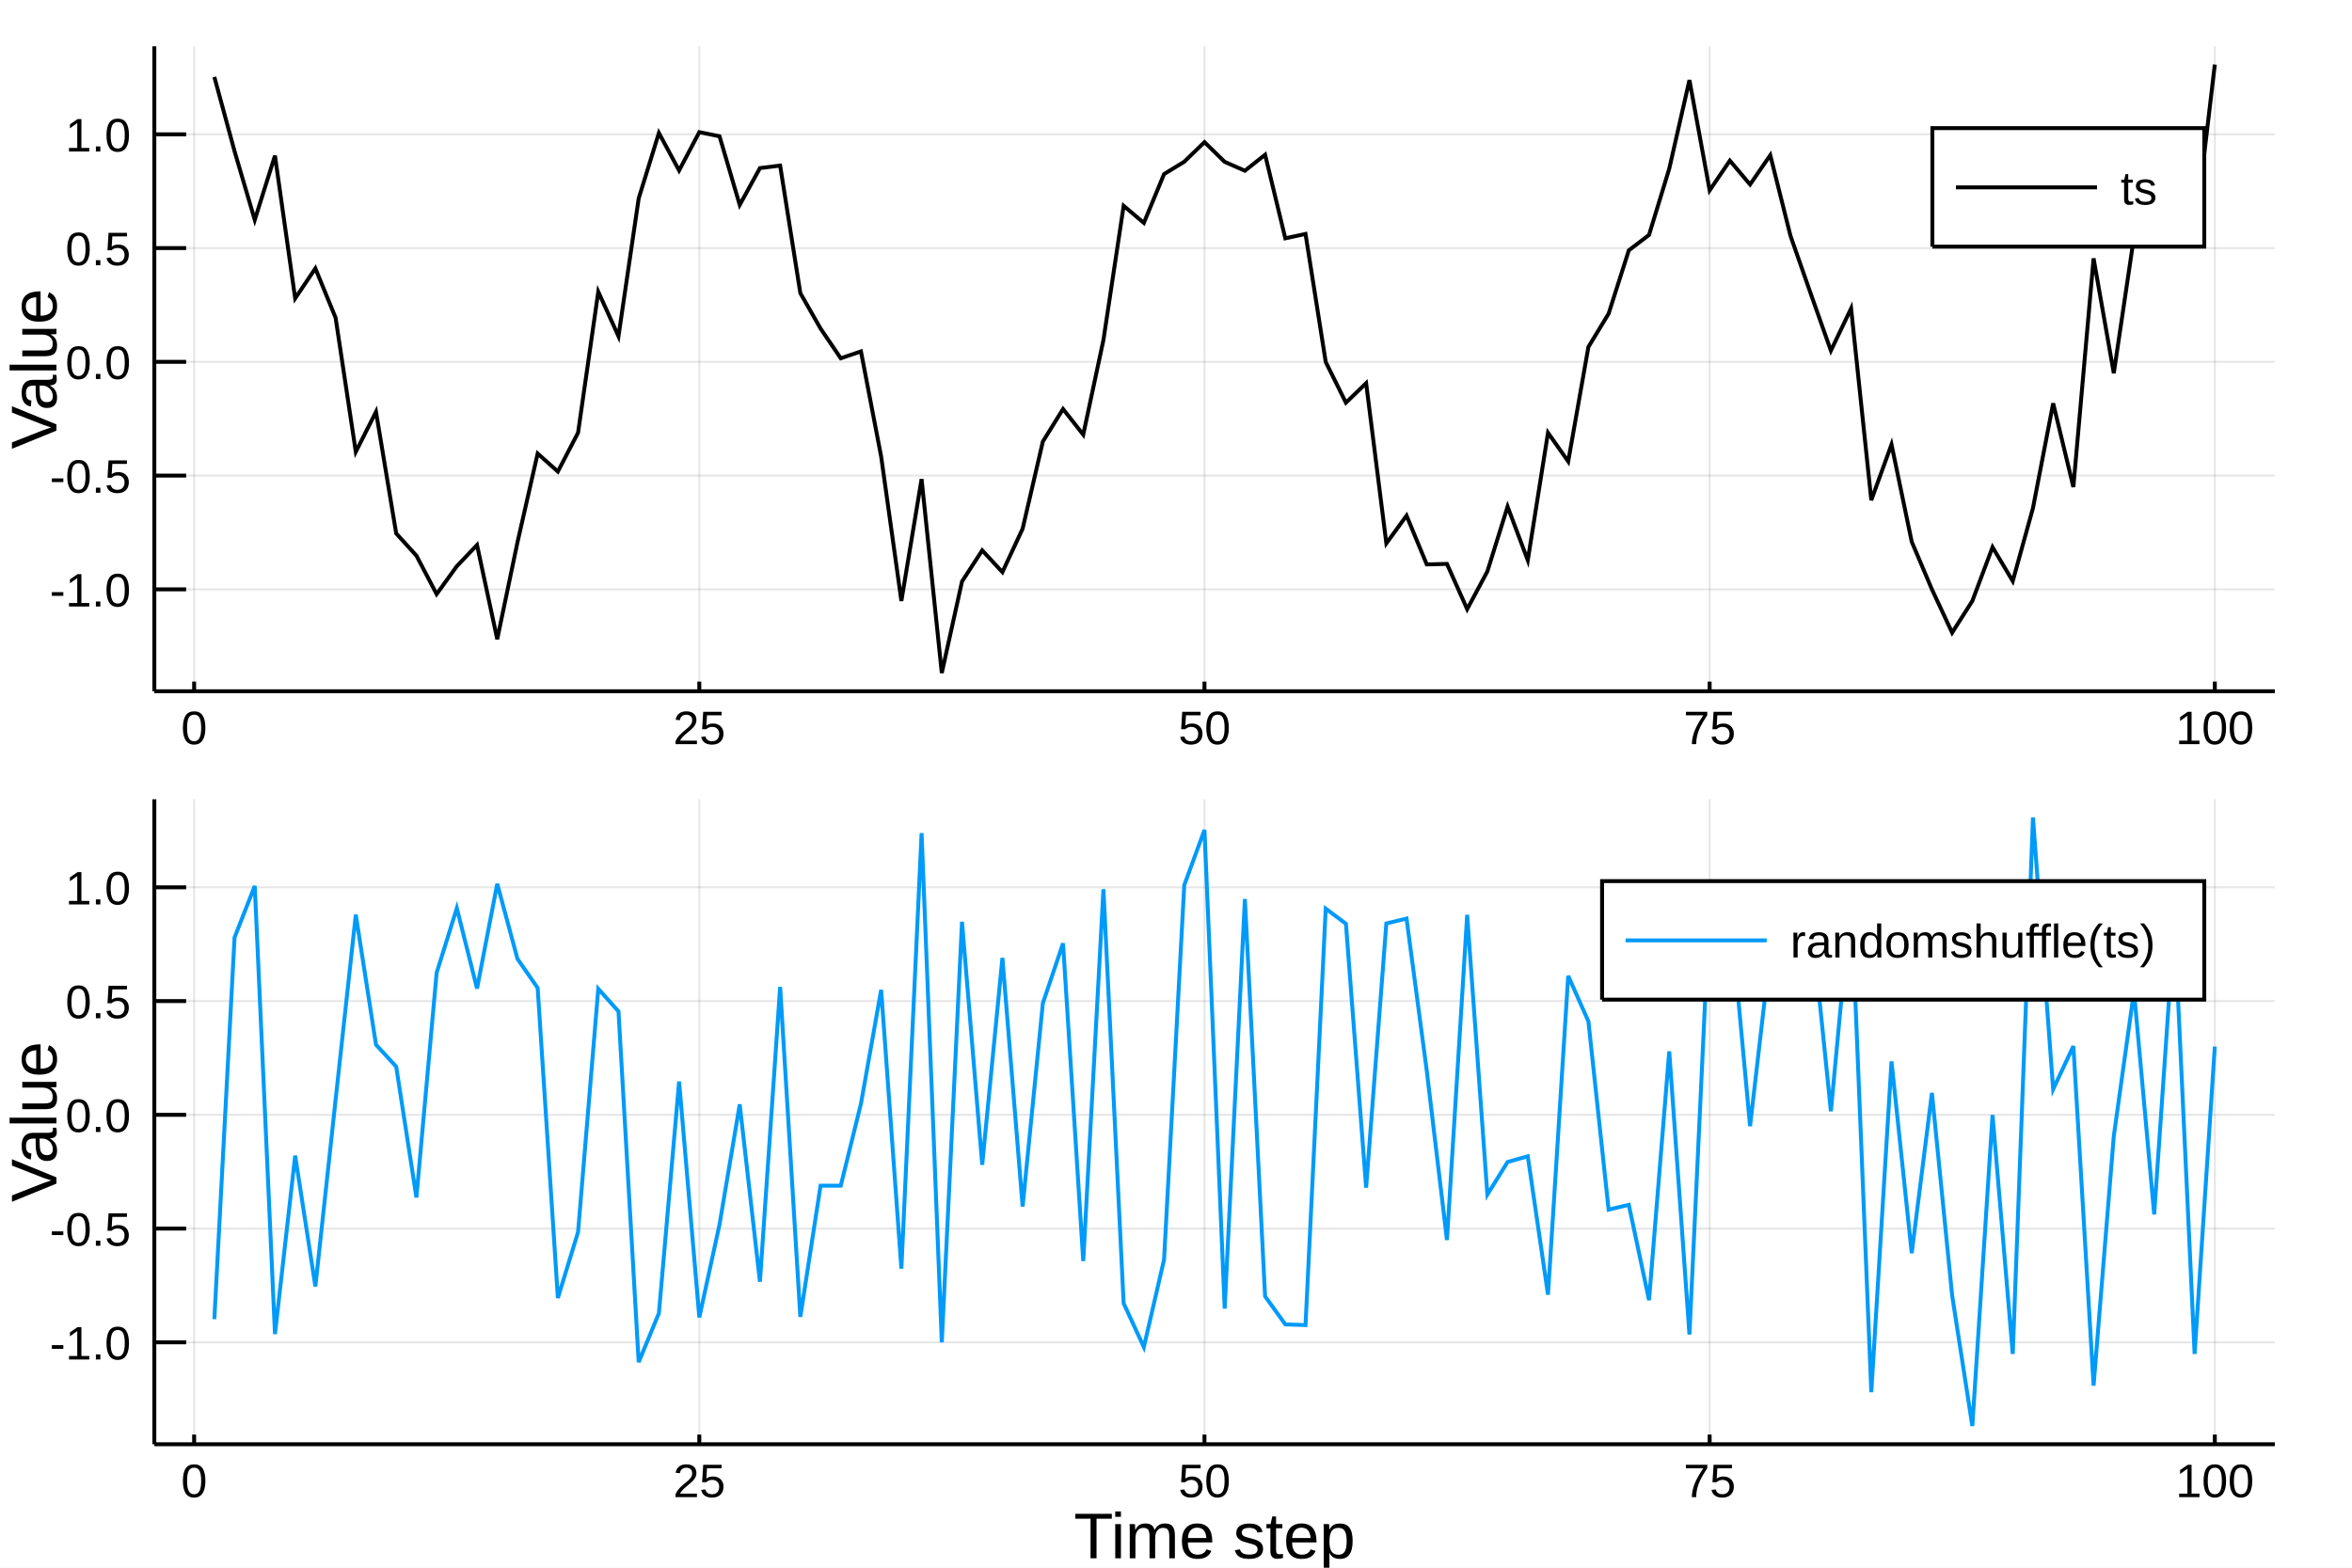
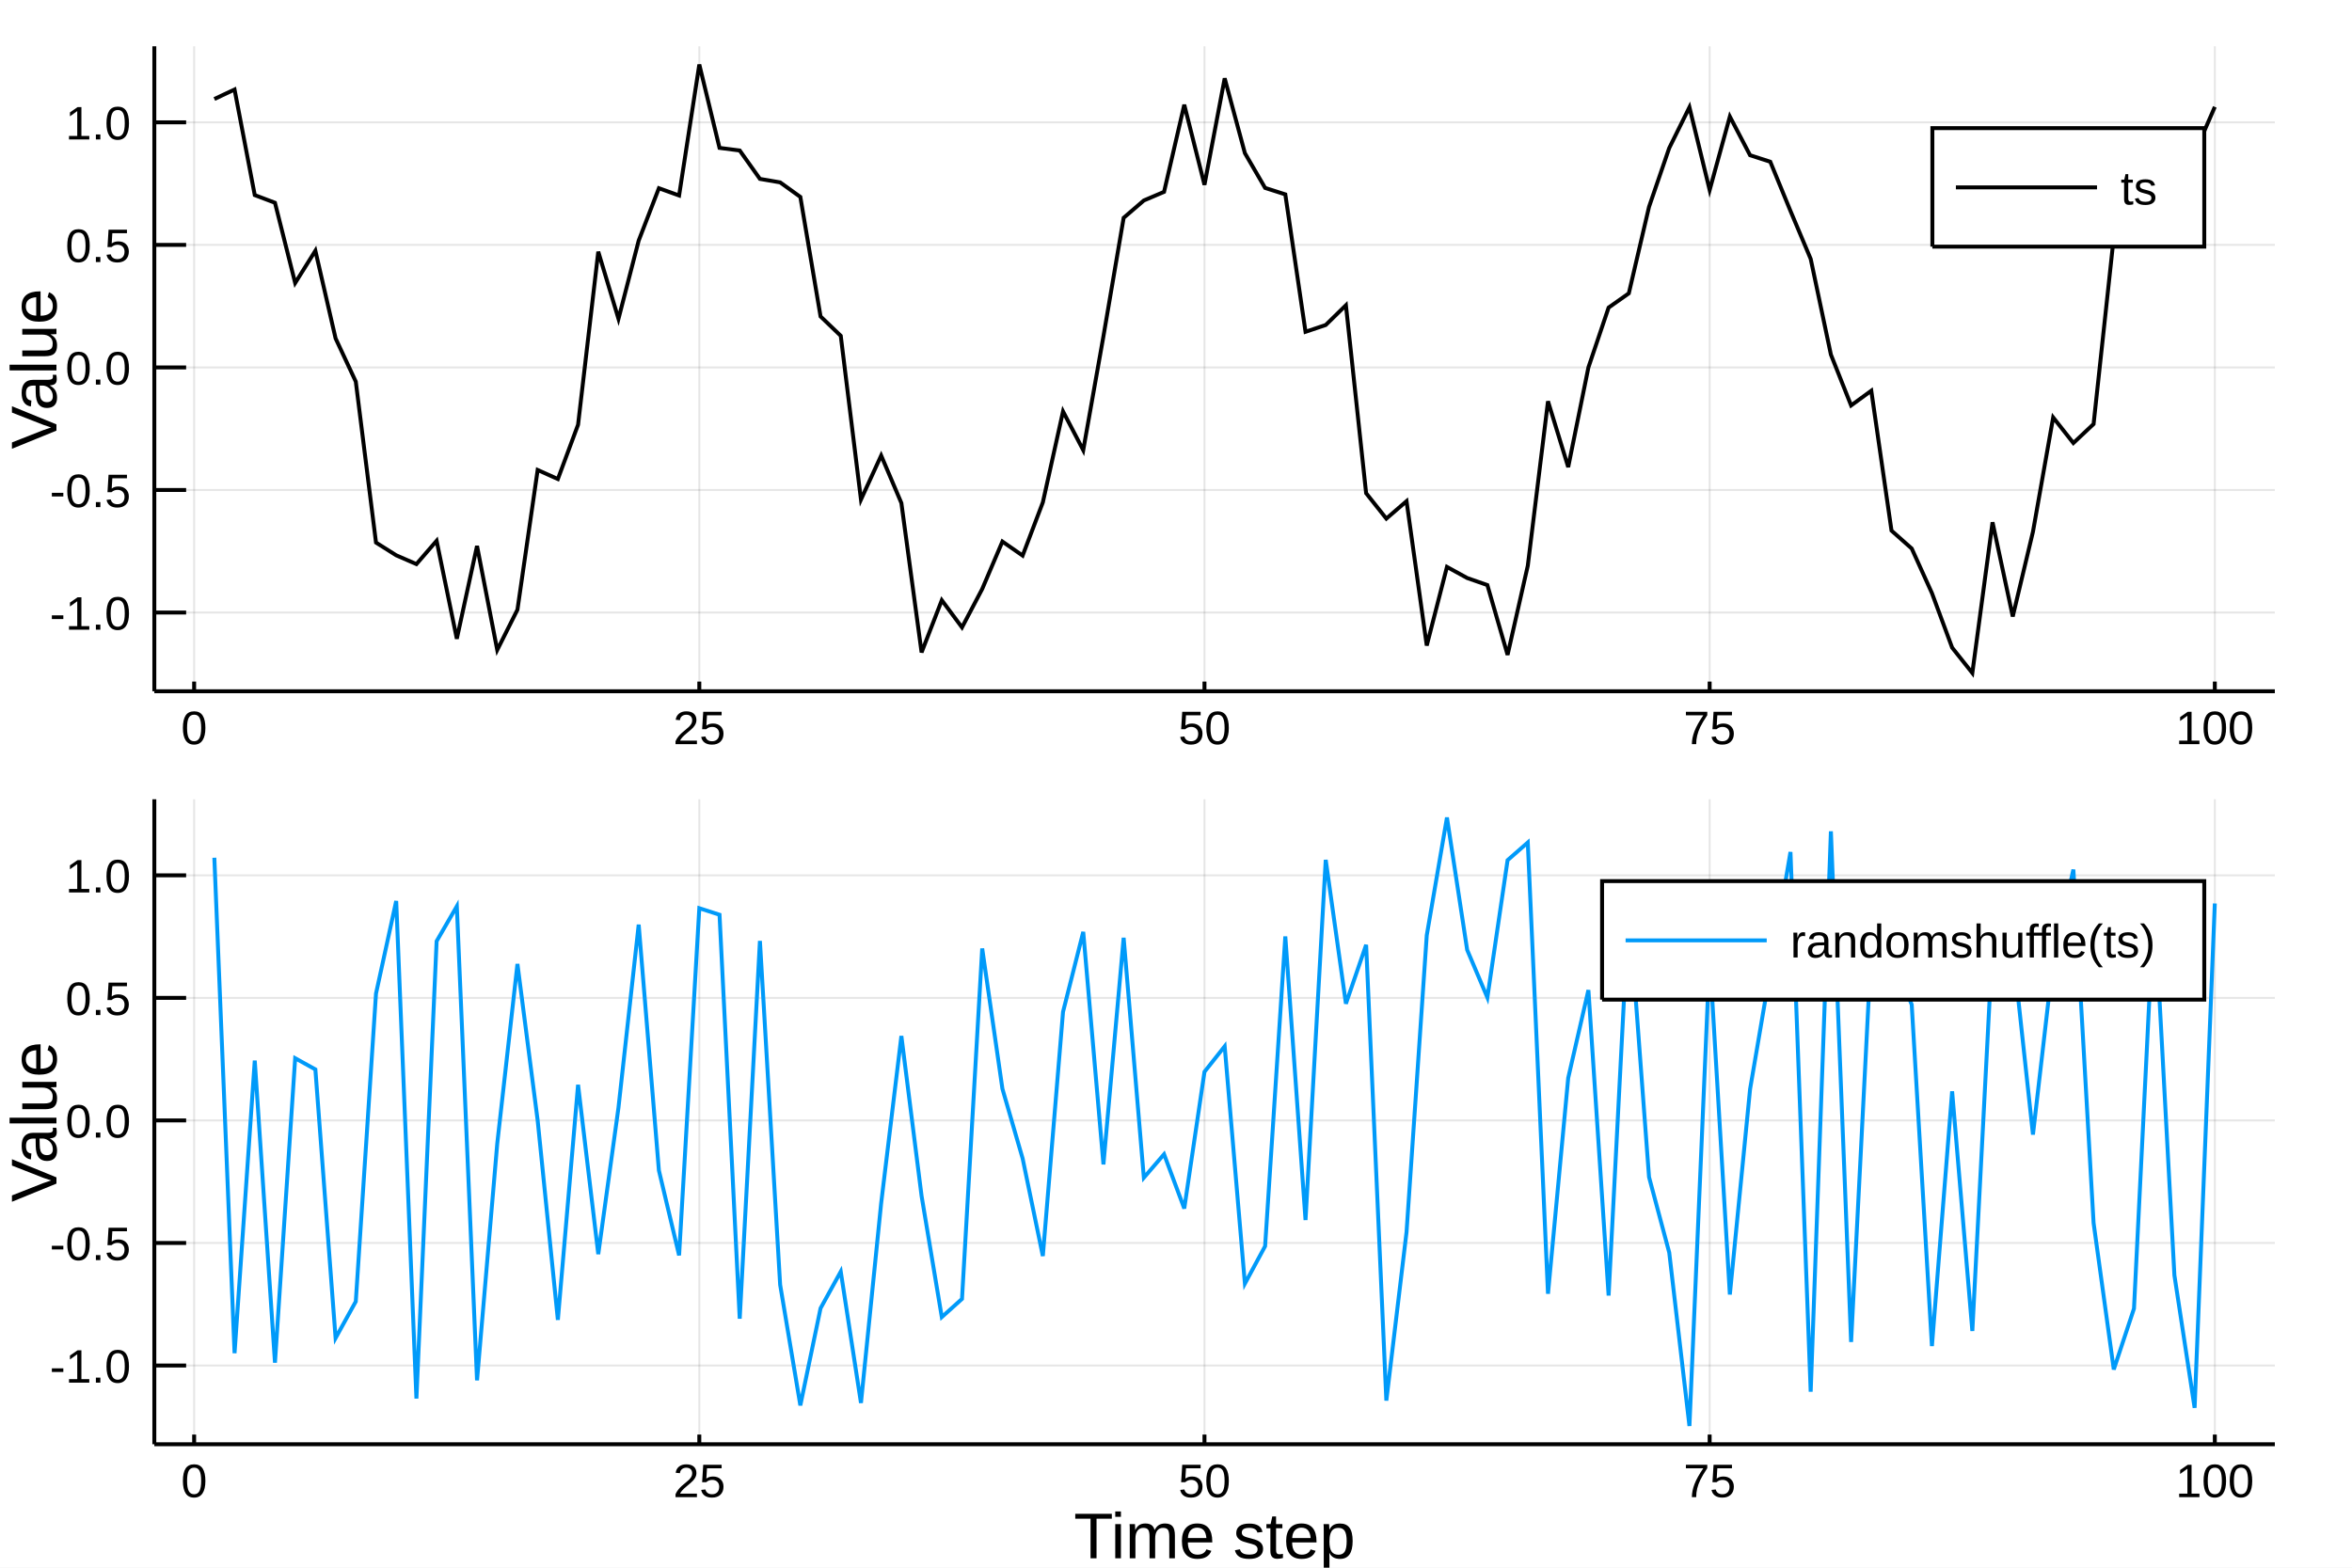
<svg xmlns="http://www.w3.org/2000/svg" width="600" height="400" viewBox="0 0 2400 1600">
  <defs>
-     <clipPath id="clip8900">
+     <clipPath id="clip8200">
      <rect x="0" y="0" width="2000" height="2000" />
    </clipPath>
  </defs>
  <defs>
-     <clipPath id="clip8901">
+     <clipPath id="clip8201">
      <rect x="0" y="0" width="2400" height="1600" />
    </clipPath>
  </defs>
-   <polygon clip-path="url(#clip8901)" points=" 0,1600 2400,1600 2400,0 0,0    " fill="#ffffff" fill-rule="evenodd" fill-opacity="1" />
+   <polygon clip-path="url(#clip8201)" points=" 0,1600 2400,1600 2400,0 0,0    " fill="#ffffff" fill-rule="evenodd" fill-opacity="1" />
  <defs>
-     <clipPath id="clip8902">
+     <clipPath id="clip8202">
      <rect x="480" y="0" width="1681" height="1600" />
    </clipPath>
  </defs>
-   <polygon clip-path="url(#clip8901)" points=" 157.48,705.512 2321.26,705.512 2321.26,47.244 157.48,47.244    " fill="#ffffff" fill-rule="evenodd" fill-opacity="1" />
+   <polygon clip-path="url(#clip8201)" points=" 157.48,705.512 2321.26,705.512 2321.26,47.244 157.48,47.244    " fill="#ffffff" fill-rule="evenodd" fill-opacity="1" />
  <defs>
-     <clipPath id="clip8903">
+     <clipPath id="clip8203">
      <rect x="157" y="47" width="2165" height="659" />
    </clipPath>
  </defs>
-   <polyline clip-path="url(#clip8903)" style="stroke:#000000; stroke-width:2; stroke-opacity:0.1; fill:none" points="   198.1,705.512 198.1,47.244    " />
-   <polyline clip-path="url(#clip8903)" style="stroke:#000000; stroke-width:2; stroke-opacity:0.1; fill:none" points="   713.58,705.512 713.58,47.244    " />
-   <polyline clip-path="url(#clip8903)" style="stroke:#000000; stroke-width:2; stroke-opacity:0.1; fill:none" points="   1229.06,705.512 1229.06,47.244    " />
-   <polyline clip-path="url(#clip8903)" style="stroke:#000000; stroke-width:2; stroke-opacity:0.1; fill:none" points="   1744.54,705.512 1744.54,47.244    " />
-   <polyline clip-path="url(#clip8903)" style="stroke:#000000; stroke-width:2; stroke-opacity:0.1; fill:none" points="   2260.02,705.512 2260.02,47.244    " />
-   <polyline clip-path="url(#clip8903)" style="stroke:#000000; stroke-width:2; stroke-opacity:0.1; fill:none" points="   157.48,601.498 2321.26,601.498    " />
-   <polyline clip-path="url(#clip8903)" style="stroke:#000000; stroke-width:2; stroke-opacity:0.1; fill:none" points="   157.48,485.398 2321.26,485.398    " />
-   <polyline clip-path="url(#clip8903)" style="stroke:#000000; stroke-width:2; stroke-opacity:0.1; fill:none" points="   157.48,369.297 2321.26,369.297    " />
-   <polyline clip-path="url(#clip8903)" style="stroke:#000000; stroke-width:2; stroke-opacity:0.1; fill:none" points="   157.48,253.197 2321.26,253.197    " />
-   <polyline clip-path="url(#clip8903)" style="stroke:#000000; stroke-width:2; stroke-opacity:0.1; fill:none" points="   157.48,137.096 2321.26,137.096    " />
-   <polyline clip-path="url(#clip8901)" style="stroke:#000000; stroke-width:4; stroke-opacity:1; fill:none" points="   157.48,705.512 2321.26,705.512    " />
-   <polyline clip-path="url(#clip8901)" style="stroke:#000000; stroke-width:4; stroke-opacity:1; fill:none" points="   157.48,705.512 157.48,47.244    " />
-   <polyline clip-path="url(#clip8901)" style="stroke:#000000; stroke-width:4; stroke-opacity:1; fill:none" points="   198.1,705.512 198.1,695.638    " />
-   <polyline clip-path="url(#clip8901)" style="stroke:#000000; stroke-width:4; stroke-opacity:1; fill:none" points="   713.58,705.512 713.58,695.638    " />
-   <polyline clip-path="url(#clip8901)" style="stroke:#000000; stroke-width:4; stroke-opacity:1; fill:none" points="   1229.06,705.512 1229.06,695.638    " />
-   <polyline clip-path="url(#clip8901)" style="stroke:#000000; stroke-width:4; stroke-opacity:1; fill:none" points="   1744.54,705.512 1744.54,695.638    " />
-   <polyline clip-path="url(#clip8901)" style="stroke:#000000; stroke-width:4; stroke-opacity:1; fill:none" points="   2260.02,705.512 2260.02,695.638    " />
-   <polyline clip-path="url(#clip8901)" style="stroke:#000000; stroke-width:4; stroke-opacity:1; fill:none" points="   157.48,601.498 189.937,601.498    " />
-   <polyline clip-path="url(#clip8901)" style="stroke:#000000; stroke-width:4; stroke-opacity:1; fill:none" points="   157.48,485.398 189.937,485.398    " />
-   <polyline clip-path="url(#clip8901)" style="stroke:#000000; stroke-width:4; stroke-opacity:1; fill:none" points="   157.48,369.297 189.937,369.297    " />
-   <polyline clip-path="url(#clip8901)" style="stroke:#000000; stroke-width:4; stroke-opacity:1; fill:none" points="   157.48,253.197 189.937,253.197    " />
-   <polyline clip-path="url(#clip8901)" style="stroke:#000000; stroke-width:4; stroke-opacity:1; fill:none" points="   157.48,137.096 189.937,137.096    " />
-   <g clip-path="url(#clip8901)">
+   <polyline clip-path="url(#clip8203)" style="stroke:#000000; stroke-width:2; stroke-opacity:0.1; fill:none" points="   198.1,705.512 198.1,47.244    " />
+   <polyline clip-path="url(#clip8203)" style="stroke:#000000; stroke-width:2; stroke-opacity:0.1; fill:none" points="   713.58,705.512 713.58,47.244    " />
+   <polyline clip-path="url(#clip8203)" style="stroke:#000000; stroke-width:2; stroke-opacity:0.1; fill:none" points="   1229.06,705.512 1229.06,47.244    " />
+   <polyline clip-path="url(#clip8203)" style="stroke:#000000; stroke-width:2; stroke-opacity:0.1; fill:none" points="   1744.54,705.512 1744.54,47.244    " />
+   <polyline clip-path="url(#clip8203)" style="stroke:#000000; stroke-width:2; stroke-opacity:0.1; fill:none" points="   2260.02,705.512 2260.02,47.244    " />
+   <polyline clip-path="url(#clip8203)" style="stroke:#000000; stroke-width:2; stroke-opacity:0.1; fill:none" points="   157.48,625.16 2321.26,625.16    " />
+   <polyline clip-path="url(#clip8203)" style="stroke:#000000; stroke-width:2; stroke-opacity:0.1; fill:none" points="   157.48,500.086 2321.26,500.086    " />
+   <polyline clip-path="url(#clip8203)" style="stroke:#000000; stroke-width:2; stroke-opacity:0.1; fill:none" points="   157.48,375.012 2321.26,375.012    " />
+   <polyline clip-path="url(#clip8203)" style="stroke:#000000; stroke-width:2; stroke-opacity:0.1; fill:none" points="   157.48,249.938 2321.26,249.938    " />
+   <polyline clip-path="url(#clip8203)" style="stroke:#000000; stroke-width:2; stroke-opacity:0.1; fill:none" points="   157.48,124.864 2321.26,124.864    " />
+   <polyline clip-path="url(#clip8201)" style="stroke:#000000; stroke-width:4; stroke-opacity:1; fill:none" points="   157.48,705.512 2321.26,705.512    " />
+   <polyline clip-path="url(#clip8201)" style="stroke:#000000; stroke-width:4; stroke-opacity:1; fill:none" points="   157.48,705.512 157.48,47.244    " />
+   <polyline clip-path="url(#clip8201)" style="stroke:#000000; stroke-width:4; stroke-opacity:1; fill:none" points="   198.1,705.512 198.1,695.638    " />
+   <polyline clip-path="url(#clip8201)" style="stroke:#000000; stroke-width:4; stroke-opacity:1; fill:none" points="   713.58,705.512 713.58,695.638    " />
+   <polyline clip-path="url(#clip8201)" style="stroke:#000000; stroke-width:4; stroke-opacity:1; fill:none" points="   1229.06,705.512 1229.06,695.638    " />
+   <polyline clip-path="url(#clip8201)" style="stroke:#000000; stroke-width:4; stroke-opacity:1; fill:none" points="   1744.54,705.512 1744.54,695.638    " />
+   <polyline clip-path="url(#clip8201)" style="stroke:#000000; stroke-width:4; stroke-opacity:1; fill:none" points="   2260.02,705.512 2260.02,695.638    " />
+   <polyline clip-path="url(#clip8201)" style="stroke:#000000; stroke-width:4; stroke-opacity:1; fill:none" points="   157.48,625.16 189.937,625.16    " />
+   <polyline clip-path="url(#clip8201)" style="stroke:#000000; stroke-width:4; stroke-opacity:1; fill:none" points="   157.48,500.086 189.937,500.086    " />
+   <polyline clip-path="url(#clip8201)" style="stroke:#000000; stroke-width:4; stroke-opacity:1; fill:none" points="   157.48,375.012 189.937,375.012    " />
+   <polyline clip-path="url(#clip8201)" style="stroke:#000000; stroke-width:4; stroke-opacity:1; fill:none" points="   157.48,249.938 189.937,249.938    " />
+   <polyline clip-path="url(#clip8201)" style="stroke:#000000; stroke-width:4; stroke-opacity:1; fill:none" points="   157.48,124.864 189.937,124.864    " />
+   <g clip-path="url(#clip8201)">
    <text style="fill:#000000; fill-opacity:1; font-family:Arial,Helvetica Neue,Helvetica,sans-serif; font-size:48px; text-anchor:middle;" transform="rotate(0, 198.1, 759.512)" x="198.1" y="759.512">0</text>
  </g>
-   <g clip-path="url(#clip8901)">
+   <g clip-path="url(#clip8201)">
    <text style="fill:#000000; fill-opacity:1; font-family:Arial,Helvetica Neue,Helvetica,sans-serif; font-size:48px; text-anchor:middle;" transform="rotate(0, 713.58, 759.512)" x="713.58" y="759.512">25</text>
  </g>
-   <g clip-path="url(#clip8901)">
+   <g clip-path="url(#clip8201)">
    <text style="fill:#000000; fill-opacity:1; font-family:Arial,Helvetica Neue,Helvetica,sans-serif; font-size:48px; text-anchor:middle;" transform="rotate(0, 1229.06, 759.512)" x="1229.06" y="759.512">50</text>
  </g>
-   <g clip-path="url(#clip8901)">
+   <g clip-path="url(#clip8201)">
    <text style="fill:#000000; fill-opacity:1; font-family:Arial,Helvetica Neue,Helvetica,sans-serif; font-size:48px; text-anchor:middle;" transform="rotate(0, 1744.54, 759.512)" x="1744.54" y="759.512">75</text>
  </g>
-   <g clip-path="url(#clip8901)">
+   <g clip-path="url(#clip8201)">
    <text style="fill:#000000; fill-opacity:1; font-family:Arial,Helvetica Neue,Helvetica,sans-serif; font-size:48px; text-anchor:middle;" transform="rotate(0, 2260.02, 759.512)" x="2260.02" y="759.512">100</text>
  </g>
-   <g clip-path="url(#clip8901)">
-     <text style="fill:#000000; fill-opacity:1; font-family:Arial,Helvetica Neue,Helvetica,sans-serif; font-size:48px; text-anchor:end;" transform="rotate(0, 133.48, 618.998)" x="133.48" y="618.998">-1.0</text>
+   <g clip-path="url(#clip8201)">
+     <text style="fill:#000000; fill-opacity:1; font-family:Arial,Helvetica Neue,Helvetica,sans-serif; font-size:48px; text-anchor:end;" transform="rotate(0, 133.48, 642.66)" x="133.48" y="642.66">-1.0</text>
  </g>
-   <g clip-path="url(#clip8901)">
-     <text style="fill:#000000; fill-opacity:1; font-family:Arial,Helvetica Neue,Helvetica,sans-serif; font-size:48px; text-anchor:end;" transform="rotate(0, 133.48, 502.898)" x="133.48" y="502.898">-0.5</text>
+   <g clip-path="url(#clip8201)">
+     <text style="fill:#000000; fill-opacity:1; font-family:Arial,Helvetica Neue,Helvetica,sans-serif; font-size:48px; text-anchor:end;" transform="rotate(0, 133.48, 517.586)" x="133.48" y="517.586">-0.5</text>
  </g>
-   <g clip-path="url(#clip8901)">
-     <text style="fill:#000000; fill-opacity:1; font-family:Arial,Helvetica Neue,Helvetica,sans-serif; font-size:48px; text-anchor:end;" transform="rotate(0, 133.48, 386.797)" x="133.48" y="386.797">0.0</text>
+   <g clip-path="url(#clip8201)">
+     <text style="fill:#000000; fill-opacity:1; font-family:Arial,Helvetica Neue,Helvetica,sans-serif; font-size:48px; text-anchor:end;" transform="rotate(0, 133.48, 392.512)" x="133.48" y="392.512">0.0</text>
  </g>
-   <g clip-path="url(#clip8901)">
-     <text style="fill:#000000; fill-opacity:1; font-family:Arial,Helvetica Neue,Helvetica,sans-serif; font-size:48px; text-anchor:end;" transform="rotate(0, 133.48, 270.697)" x="133.48" y="270.697">0.5</text>
+   <g clip-path="url(#clip8201)">
+     <text style="fill:#000000; fill-opacity:1; font-family:Arial,Helvetica Neue,Helvetica,sans-serif; font-size:48px; text-anchor:end;" transform="rotate(0, 133.48, 267.438)" x="133.48" y="267.438">0.5</text>
  </g>
-   <g clip-path="url(#clip8901)">
-     <text style="fill:#000000; fill-opacity:1; font-family:Arial,Helvetica Neue,Helvetica,sans-serif; font-size:48px; text-anchor:end;" transform="rotate(0, 133.48, 154.596)" x="133.48" y="154.596">1.0</text>
+   <g clip-path="url(#clip8201)">
+     <text style="fill:#000000; fill-opacity:1; font-family:Arial,Helvetica Neue,Helvetica,sans-serif; font-size:48px; text-anchor:end;" transform="rotate(0, 133.48, 142.364)" x="133.48" y="142.364">1.0</text>
  </g>
-   <g clip-path="url(#clip8901)">
+   <g clip-path="url(#clip8201)">
    <text style="fill:#000000; fill-opacity:1; font-family:Arial,Helvetica Neue,Helvetica,sans-serif; font-size:66px; text-anchor:middle;" transform="rotate(-90, 57.6, 376.378)" x="57.6" y="376.378">Value</text>
  </g>
-   <polyline clip-path="url(#clip8903)" style="stroke:#000000; stroke-width:4; stroke-opacity:1; fill:none" points="   218.719,78.536 239.339,154.375 259.958,224.45 280.577,158.858 301.196,304.527 321.815,273.936 342.435,324.286 363.054,461.149 383.673,420.312 404.292,544.42    424.911,567.104 445.531,606.359 466.15,577.861 486.769,556.265 507.388,652.378 528.007,553.602 548.627,462.911 569.246,481.269 589.865,441.628 610.484,297.758    631.103,343.161 651.723,202.56 672.342,135.71 692.961,173.979 713.58,134.886 734.2,139.071 754.819,209.146 775.438,171.563 796.057,168.995 816.676,299.18    837.296,335.314 857.915,365.671 878.534,358.653 899.153,466.064 919.772,613.328 940.392,488.951 961.011,686.882 981.63,593.517 1002.25,561.716 1022.87,583.914    1043.49,539.631 1064.11,450.722 1084.73,417.434 1105.35,443.621 1125.96,346.943 1146.58,210.062 1167.2,227.494 1187.82,177.662 1208.44,165.06 1229.06,145.066    1249.68,165.199 1270.3,174.263 1290.92,157.933 1311.54,243.239 1332.16,238.767 1352.78,369.442 1373.39,410.98 1394.01,391.064 1414.63,554.57 1435.25,526.268    1455.87,576.039 1476.49,575.527 1497.11,621.715 1517.73,583.163 1538.35,517.065 1558.97,571.829 1579.59,441.656 1600.21,470.963 1620.83,354.062 1641.44,320.132    1662.06,255.492 1682.68,239.79 1703.3,172.23 1723.92,81.745 1744.54,194.271 1765.16,163.942 1785.78,188.28 1806.4,158.386 1827.02,240.681 1847.64,299.574    1868.26,357.891 1888.88,314.767 1909.49,510.495 1930.11,453.644 1950.73,552.872 1971.35,601.515 1991.97,645.711 2012.59,613.347 2033.21,558.437 2053.83,593.08    2074.45,518.542 2095.07,411.637 2115.69,497.068 2136.31,263.691 2156.92,380.899 2177.54,241.744 2198.16,149.013 2218.78,133.566 2239.4,240.363 2260.02,65.874       " />
-   <polygon clip-path="url(#clip8901)" points=" 1971.81,251.724 2249.26,251.724 2249.26,130.764 1971.81,130.764    " fill="#ffffff" fill-rule="evenodd" fill-opacity="1" />
-   <polyline clip-path="url(#clip8901)" style="stroke:#000000; stroke-width:4; stroke-opacity:1; fill:none" points="   1971.81,251.724 2249.26,251.724 2249.26,130.764 1971.81,130.764 1971.81,251.724    " />
-   <polyline clip-path="url(#clip8901)" style="stroke:#000000; stroke-width:4; stroke-opacity:1; fill:none" points="   1995.81,191.244 2139.81,191.244    " />
-   <g clip-path="url(#clip8901)">
+   <polyline clip-path="url(#clip8203)" style="stroke:#000000; stroke-width:4; stroke-opacity:1; fill:none" points="   218.719,101.056 239.339,91.364 259.958,199.113 280.577,206.933 301.196,288.829 321.815,255.879 342.435,345.343 363.054,389.486 383.673,553.743 404.292,566.745    424.911,575.726 445.531,551.937 466.15,651.926 486.769,557.199 507.388,663.37 528.007,622.262 548.627,479.663 569.246,488.915 589.865,433.455 610.484,256.89    631.103,325.383 651.723,245.543 672.342,192.083 692.961,199.52 713.58,65.874 734.2,150.939 754.819,153.594 775.438,182.596 796.057,186.136 816.676,200.968    837.296,322.949 857.915,342.714 878.534,509.877 899.153,464.92 919.772,513.408 940.392,665.87 961.011,612.584 981.63,640.318 1002.25,601.112 1022.87,552.71    1043.49,567.044 1064.11,512.74 1084.73,419.9 1105.35,459.44 1125.96,343.179 1146.58,222.31 1167.2,204.602 1187.82,195.809 1208.44,106.902 1229.06,188.624    1249.68,79.925 1270.3,156.31 1290.92,191.786 1311.54,198.38 1332.16,338.634 1352.78,331.708 1373.39,311.538 1394.01,503.383 1414.63,529.293 1435.25,511.511    1455.87,658.861 1476.49,578.595 1497.11,589.924 1517.73,597.131 1538.35,668.367 1558.97,577.393 1579.59,409.525 1600.21,476.707 1620.83,374.993 1641.44,313.921    1662.06,299.388 1682.68,211.117 1703.3,151.057 1723.92,109.408 1744.54,193.965 1765.16,118.978 1785.78,158.424 1806.4,165.071 1827.02,215.324 1847.64,264.233    1868.26,361.923 1888.88,413.8 1909.49,398.778 1930.11,541.577 1950.73,559.817 1971.35,605.318 1991.97,660.982 2012.59,686.882 2033.21,533.05 2053.83,629.203    2074.45,542.702 2095.07,426.037 2115.69,452.167 2136.31,432.771 2156.92,241.972 2177.54,249.597 2198.16,187.229 2218.78,175.195 2239.4,156.462 2260.02,109.075       " />
+   <polygon clip-path="url(#clip8201)" points=" 1971.81,251.724 2249.26,251.724 2249.26,130.764 1971.81,130.764    " fill="#ffffff" fill-rule="evenodd" fill-opacity="1" />
+   <polyline clip-path="url(#clip8201)" style="stroke:#000000; stroke-width:4; stroke-opacity:1; fill:none" points="   1971.81,251.724 2249.26,251.724 2249.26,130.764 1971.81,130.764 1971.81,251.724    " />
+   <polyline clip-path="url(#clip8201)" style="stroke:#000000; stroke-width:4; stroke-opacity:1; fill:none" points="   1995.81,191.244 2139.81,191.244    " />
+   <g clip-path="url(#clip8201)">
    <text style="fill:#000000; fill-opacity:1; font-family:Arial,Helvetica Neue,Helvetica,sans-serif; font-size:48px; text-anchor:start;" transform="rotate(0, 2163.81, 208.744)" x="2163.81" y="208.744">ts</text>
  </g>
-   <polygon clip-path="url(#clip8901)" points=" 157.48,1474.02 2321.26,1474.02 2321.26,815.748 157.48,815.748    " fill="#ffffff" fill-rule="evenodd" fill-opacity="1" />
+   <polygon clip-path="url(#clip8201)" points=" 157.48,1474.02 2321.26,1474.02 2321.26,815.748 157.48,815.748    " fill="#ffffff" fill-rule="evenodd" fill-opacity="1" />
  <defs>
-     <clipPath id="clip8904">
+     <clipPath id="clip8204">
      <rect x="157" y="815" width="2165" height="659" />
    </clipPath>
  </defs>
-   <polyline clip-path="url(#clip8904)" style="stroke:#000000; stroke-width:2; stroke-opacity:0.1; fill:none" points="   198.1,1474.02 198.1,815.748    " />
-   <polyline clip-path="url(#clip8904)" style="stroke:#000000; stroke-width:2; stroke-opacity:0.1; fill:none" points="   713.58,1474.02 713.58,815.748    " />
-   <polyline clip-path="url(#clip8904)" style="stroke:#000000; stroke-width:2; stroke-opacity:0.1; fill:none" points="   1229.06,1474.02 1229.06,815.748    " />
-   <polyline clip-path="url(#clip8904)" style="stroke:#000000; stroke-width:2; stroke-opacity:0.1; fill:none" points="   1744.54,1474.02 1744.54,815.748    " />
-   <polyline clip-path="url(#clip8904)" style="stroke:#000000; stroke-width:2; stroke-opacity:0.1; fill:none" points="   2260.02,1474.02 2260.02,815.748    " />
-   <polyline clip-path="url(#clip8904)" style="stroke:#000000; stroke-width:2; stroke-opacity:0.1; fill:none" points="   157.48,1370 2321.26,1370    " />
-   <polyline clip-path="url(#clip8904)" style="stroke:#000000; stroke-width:2; stroke-opacity:0.1; fill:none" points="   157.48,1253.9 2321.26,1253.9    " />
-   <polyline clip-path="url(#clip8904)" style="stroke:#000000; stroke-width:2; stroke-opacity:0.1; fill:none" points="   157.48,1137.8 2321.26,1137.8    " />
-   <polyline clip-path="url(#clip8904)" style="stroke:#000000; stroke-width:2; stroke-opacity:0.1; fill:none" points="   157.48,1021.7 2321.26,1021.7    " />
-   <polyline clip-path="url(#clip8904)" style="stroke:#000000; stroke-width:2; stroke-opacity:0.1; fill:none" points="   157.48,905.6 2321.26,905.6    " />
-   <polyline clip-path="url(#clip8901)" style="stroke:#000000; stroke-width:4; stroke-opacity:1; fill:none" points="   157.48,1474.02 2321.26,1474.02    " />
-   <polyline clip-path="url(#clip8901)" style="stroke:#000000; stroke-width:4; stroke-opacity:1; fill:none" points="   157.48,1474.02 157.48,815.748    " />
-   <polyline clip-path="url(#clip8901)" style="stroke:#000000; stroke-width:4; stroke-opacity:1; fill:none" points="   198.1,1474.02 198.1,1464.14    " />
-   <polyline clip-path="url(#clip8901)" style="stroke:#000000; stroke-width:4; stroke-opacity:1; fill:none" points="   713.58,1474.02 713.58,1464.14    " />
-   <polyline clip-path="url(#clip8901)" style="stroke:#000000; stroke-width:4; stroke-opacity:1; fill:none" points="   1229.06,1474.02 1229.06,1464.14    " />
-   <polyline clip-path="url(#clip8901)" style="stroke:#000000; stroke-width:4; stroke-opacity:1; fill:none" points="   1744.54,1474.02 1744.54,1464.14    " />
-   <polyline clip-path="url(#clip8901)" style="stroke:#000000; stroke-width:4; stroke-opacity:1; fill:none" points="   2260.02,1474.02 2260.02,1464.14    " />
-   <polyline clip-path="url(#clip8901)" style="stroke:#000000; stroke-width:4; stroke-opacity:1; fill:none" points="   157.48,1370 189.937,1370    " />
-   <polyline clip-path="url(#clip8901)" style="stroke:#000000; stroke-width:4; stroke-opacity:1; fill:none" points="   157.48,1253.9 189.937,1253.9    " />
-   <polyline clip-path="url(#clip8901)" style="stroke:#000000; stroke-width:4; stroke-opacity:1; fill:none" points="   157.48,1137.8 189.937,1137.8    " />
-   <polyline clip-path="url(#clip8901)" style="stroke:#000000; stroke-width:4; stroke-opacity:1; fill:none" points="   157.48,1021.7 189.937,1021.7    " />
-   <polyline clip-path="url(#clip8901)" style="stroke:#000000; stroke-width:4; stroke-opacity:1; fill:none" points="   157.48,905.6 189.937,905.6    " />
-   <g clip-path="url(#clip8901)">
+   <polyline clip-path="url(#clip8204)" style="stroke:#000000; stroke-width:2; stroke-opacity:0.1; fill:none" points="   198.1,1474.02 198.1,815.748    " />
+   <polyline clip-path="url(#clip8204)" style="stroke:#000000; stroke-width:2; stroke-opacity:0.1; fill:none" points="   713.58,1474.02 713.58,815.748    " />
+   <polyline clip-path="url(#clip8204)" style="stroke:#000000; stroke-width:2; stroke-opacity:0.1; fill:none" points="   1229.06,1474.02 1229.06,815.748    " />
+   <polyline clip-path="url(#clip8204)" style="stroke:#000000; stroke-width:2; stroke-opacity:0.1; fill:none" points="   1744.54,1474.02 1744.54,815.748    " />
+   <polyline clip-path="url(#clip8204)" style="stroke:#000000; stroke-width:2; stroke-opacity:0.1; fill:none" points="   2260.02,1474.02 2260.02,815.748    " />
+   <polyline clip-path="url(#clip8204)" style="stroke:#000000; stroke-width:2; stroke-opacity:0.1; fill:none" points="   157.48,1393.66 2321.26,1393.66    " />
+   <polyline clip-path="url(#clip8204)" style="stroke:#000000; stroke-width:2; stroke-opacity:0.1; fill:none" points="   157.48,1268.59 2321.26,1268.59    " />
+   <polyline clip-path="url(#clip8204)" style="stroke:#000000; stroke-width:2; stroke-opacity:0.1; fill:none" points="   157.48,1143.52 2321.26,1143.52    " />
+   <polyline clip-path="url(#clip8204)" style="stroke:#000000; stroke-width:2; stroke-opacity:0.1; fill:none" points="   157.48,1018.44 2321.26,1018.44    " />
+   <polyline clip-path="url(#clip8204)" style="stroke:#000000; stroke-width:2; stroke-opacity:0.1; fill:none" points="   157.48,893.368 2321.26,893.368    " />
+   <polyline clip-path="url(#clip8201)" style="stroke:#000000; stroke-width:4; stroke-opacity:1; fill:none" points="   157.48,1474.02 2321.26,1474.02    " />
+   <polyline clip-path="url(#clip8201)" style="stroke:#000000; stroke-width:4; stroke-opacity:1; fill:none" points="   157.48,1474.02 157.48,815.748    " />
+   <polyline clip-path="url(#clip8201)" style="stroke:#000000; stroke-width:4; stroke-opacity:1; fill:none" points="   198.1,1474.02 198.1,1464.14    " />
+   <polyline clip-path="url(#clip8201)" style="stroke:#000000; stroke-width:4; stroke-opacity:1; fill:none" points="   713.58,1474.02 713.58,1464.14    " />
+   <polyline clip-path="url(#clip8201)" style="stroke:#000000; stroke-width:4; stroke-opacity:1; fill:none" points="   1229.06,1474.02 1229.06,1464.14    " />
+   <polyline clip-path="url(#clip8201)" style="stroke:#000000; stroke-width:4; stroke-opacity:1; fill:none" points="   1744.54,1474.02 1744.54,1464.14    " />
+   <polyline clip-path="url(#clip8201)" style="stroke:#000000; stroke-width:4; stroke-opacity:1; fill:none" points="   2260.02,1474.02 2260.02,1464.14    " />
+   <polyline clip-path="url(#clip8201)" style="stroke:#000000; stroke-width:4; stroke-opacity:1; fill:none" points="   157.48,1393.66 189.937,1393.66    " />
+   <polyline clip-path="url(#clip8201)" style="stroke:#000000; stroke-width:4; stroke-opacity:1; fill:none" points="   157.48,1268.59 189.937,1268.59    " />
+   <polyline clip-path="url(#clip8201)" style="stroke:#000000; stroke-width:4; stroke-opacity:1; fill:none" points="   157.48,1143.52 189.937,1143.52    " />
+   <polyline clip-path="url(#clip8201)" style="stroke:#000000; stroke-width:4; stroke-opacity:1; fill:none" points="   157.48,1018.44 189.937,1018.44    " />
+   <polyline clip-path="url(#clip8201)" style="stroke:#000000; stroke-width:4; stroke-opacity:1; fill:none" points="   157.48,893.368 189.937,893.368    " />
+   <g clip-path="url(#clip8201)">
    <text style="fill:#000000; fill-opacity:1; font-family:Arial,Helvetica Neue,Helvetica,sans-serif; font-size:48px; text-anchor:middle;" transform="rotate(0, 198.1, 1528.02)" x="198.1" y="1528.02">0</text>
  </g>
-   <g clip-path="url(#clip8901)">
+   <g clip-path="url(#clip8201)">
    <text style="fill:#000000; fill-opacity:1; font-family:Arial,Helvetica Neue,Helvetica,sans-serif; font-size:48px; text-anchor:middle;" transform="rotate(0, 713.58, 1528.02)" x="713.58" y="1528.02">25</text>
  </g>
-   <g clip-path="url(#clip8901)">
+   <g clip-path="url(#clip8201)">
    <text style="fill:#000000; fill-opacity:1; font-family:Arial,Helvetica Neue,Helvetica,sans-serif; font-size:48px; text-anchor:middle;" transform="rotate(0, 1229.06, 1528.02)" x="1229.06" y="1528.02">50</text>
  </g>
-   <g clip-path="url(#clip8901)">
+   <g clip-path="url(#clip8201)">
    <text style="fill:#000000; fill-opacity:1; font-family:Arial,Helvetica Neue,Helvetica,sans-serif; font-size:48px; text-anchor:middle;" transform="rotate(0, 1744.54, 1528.02)" x="1744.54" y="1528.02">75</text>
  </g>
-   <g clip-path="url(#clip8901)">
+   <g clip-path="url(#clip8201)">
    <text style="fill:#000000; fill-opacity:1; font-family:Arial,Helvetica Neue,Helvetica,sans-serif; font-size:48px; text-anchor:middle;" transform="rotate(0, 2260.02, 1528.02)" x="2260.02" y="1528.02">100</text>
  </g>
-   <g clip-path="url(#clip8901)">
-     <text style="fill:#000000; fill-opacity:1; font-family:Arial,Helvetica Neue,Helvetica,sans-serif; font-size:48px; text-anchor:end;" transform="rotate(0, 133.48, 1387.5)" x="133.48" y="1387.5">-1.0</text>
+   <g clip-path="url(#clip8201)">
+     <text style="fill:#000000; fill-opacity:1; font-family:Arial,Helvetica Neue,Helvetica,sans-serif; font-size:48px; text-anchor:end;" transform="rotate(0, 133.48, 1411.16)" x="133.48" y="1411.16">-1.0</text>
  </g>
-   <g clip-path="url(#clip8901)">
-     <text style="fill:#000000; fill-opacity:1; font-family:Arial,Helvetica Neue,Helvetica,sans-serif; font-size:48px; text-anchor:end;" transform="rotate(0, 133.48, 1271.4)" x="133.48" y="1271.4">-0.5</text>
+   <g clip-path="url(#clip8201)">
+     <text style="fill:#000000; fill-opacity:1; font-family:Arial,Helvetica Neue,Helvetica,sans-serif; font-size:48px; text-anchor:end;" transform="rotate(0, 133.48, 1286.09)" x="133.48" y="1286.09">-0.5</text>
  </g>
-   <g clip-path="url(#clip8901)">
-     <text style="fill:#000000; fill-opacity:1; font-family:Arial,Helvetica Neue,Helvetica,sans-serif; font-size:48px; text-anchor:end;" transform="rotate(0, 133.48, 1155.3)" x="133.48" y="1155.3">0.0</text>
+   <g clip-path="url(#clip8201)">
+     <text style="fill:#000000; fill-opacity:1; font-family:Arial,Helvetica Neue,Helvetica,sans-serif; font-size:48px; text-anchor:end;" transform="rotate(0, 133.48, 1161.02)" x="133.48" y="1161.02">0.0</text>
  </g>
-   <g clip-path="url(#clip8901)">
-     <text style="fill:#000000; fill-opacity:1; font-family:Arial,Helvetica Neue,Helvetica,sans-serif; font-size:48px; text-anchor:end;" transform="rotate(0, 133.48, 1039.2)" x="133.48" y="1039.2">0.5</text>
+   <g clip-path="url(#clip8201)">
+     <text style="fill:#000000; fill-opacity:1; font-family:Arial,Helvetica Neue,Helvetica,sans-serif; font-size:48px; text-anchor:end;" transform="rotate(0, 133.48, 1035.94)" x="133.48" y="1035.94">0.5</text>
  </g>
-   <g clip-path="url(#clip8901)">
-     <text style="fill:#000000; fill-opacity:1; font-family:Arial,Helvetica Neue,Helvetica,sans-serif; font-size:48px; text-anchor:end;" transform="rotate(0, 133.48, 923.1)" x="133.48" y="923.1">1.0</text>
+   <g clip-path="url(#clip8201)">
+     <text style="fill:#000000; fill-opacity:1; font-family:Arial,Helvetica Neue,Helvetica,sans-serif; font-size:48px; text-anchor:end;" transform="rotate(0, 133.48, 910.868)" x="133.48" y="910.868">1.0</text>
  </g>
-   <g clip-path="url(#clip8901)">
+   <g clip-path="url(#clip8201)">
    <text style="fill:#000000; fill-opacity:1; font-family:Arial,Helvetica Neue,Helvetica,sans-serif; font-size:66px; text-anchor:middle;" transform="rotate(0, 1239.37, 1590.4)" x="1239.37" y="1590.4">Time step</text>
  </g>
-   <g clip-path="url(#clip8901)">
+   <g clip-path="url(#clip8201)">
    <text style="fill:#000000; fill-opacity:1; font-family:Arial,Helvetica Neue,Helvetica,sans-serif; font-size:66px; text-anchor:middle;" transform="rotate(-90, 57.6, 1144.88)" x="57.6" y="1144.88">Value</text>
  </g>
-   <polyline clip-path="url(#clip8904)" style="stroke:#009af9; stroke-width:4; stroke-opacity:1; fill:none" points="   218.719,1346.36 239.339,956.784 259.958,904.214 280.577,1361.58 301.196,1179.48 321.815,1312.92 342.435,1122.57 363.054,933.564 383.673,1066.26 404.292,1088.64    424.911,1222.15 445.531,992.954 466.15,926.89 486.769,1008.87 507.388,902.07 528.007,978.566 548.627,1008.29 569.246,1324.77 589.865,1257.45 610.484,1009.18    631.103,1032.2 651.723,1390.22 672.342,1340.33 692.961,1103.82 713.58,1344.54 734.2,1249.77 754.819,1127.16 775.438,1308.13 796.057,1007.27 816.676,1344.03    837.296,1210.16 857.915,1210.13 878.534,1126.39 899.153,1010.25 919.772,1294.77 940.392,850.249 961.011,1370.02 981.63,940.734 1002.25,1188.82 1022.87,977.65    1043.49,1231.41 1064.11,1024 1084.73,962.775 1105.35,1287.05 1125.96,907.574 1146.58,1330.22 1167.2,1374.86 1187.82,1285.57 1208.44,903.39 1229.06,847.04    1249.68,1335.61 1270.3,917.517 1290.92,1323.07 1311.54,1351.67 1332.16,1352.42 1352.78,927.362 1373.39,942.767 1394.01,1212.12 1414.63,942.483 1435.25,937.499    1455.87,1092.79 1476.49,1265.57 1497.11,933.703 1517.73,1219.23 1538.35,1185.94 1558.97,1180.14 1579.59,1321.38 1600.21,995.998 1620.83,1042.44 1641.44,1234.57    1662.06,1229.65 1682.68,1326.94 1703.3,1073.03 1723.92,1362.02 1744.54,922.879 1765.16,926.437 1785.78,1149.4 1806.4,971.064 1827.02,946.166 1847.64,932.446    1868.26,1134.17 1888.88,913.57 1909.49,1420.88 1930.11,1083.27 1950.73,1279 1971.35,1115.45 1991.97,1322.11 2012.59,1455.39 2033.21,1137.95 2053.83,1381.83    2074.45,834.378 2095.07,1111.67 2115.69,1067.68 2136.31,1414.22 2156.92,1159.57 2177.54,1011.74 2198.16,1239.47 2218.78,940.067 2239.4,1381.85 2260.02,1068.08       " />
-   <polygon clip-path="url(#clip8901)" points=" 1634.78,1020.23 2249.26,1020.23 2249.26,899.268 1634.78,899.268    " fill="#ffffff" fill-rule="evenodd" fill-opacity="1" />
-   <polyline clip-path="url(#clip8901)" style="stroke:#000000; stroke-width:4; stroke-opacity:1; fill:none" points="   1634.78,1020.23 2249.26,1020.23 2249.26,899.268 1634.78,899.268 1634.78,1020.23    " />
-   <polyline clip-path="url(#clip8901)" style="stroke:#009af9; stroke-width:4; stroke-opacity:1; fill:none" points="   1658.78,959.748 1802.78,959.748    " />
-   <g clip-path="url(#clip8901)">
+   <polyline clip-path="url(#clip8204)" style="stroke:#009af9; stroke-width:4; stroke-opacity:1; fill:none" points="   218.719,875.406 239.339,1381.09 259.958,1082.43 280.577,1390.77 301.196,1080.04 321.815,1091.45 342.435,1365.64 363.054,1328.32 383.673,1014.05 404.292,919.56    424.911,1427.36 445.531,960.587 466.15,924.966 486.769,1408.82 507.388,1167.28 528.007,983.828 548.627,1143.5 569.246,1347.1 589.865,1107.14 610.484,1280.02    631.103,1130.43 651.723,943.699 672.342,1194.54 692.961,1281.24 713.58,926.928 734.2,933.575 754.819,1345.9 775.438,960.29 796.057,1311.21 816.676,1434.37    837.296,1335.25 857.915,1297.8 878.534,1431.87 899.153,1227.94 919.772,1057.33 940.392,1220.67 961.011,1344.23 981.63,1325.7 1002.25,968.024 1022.87,1111.22    1043.49,1182.3 1064.11,1281.91 1084.73,1032.74 1105.35,951.1 1125.96,1188.4 1146.58,957.128 1167.2,1201.96 1187.82,1178.03 1208.44,1233.42 1229.06,1093.89    1249.68,1067.89 1270.3,1310.08 1290.92,1271.89 1311.54,955.733 1332.16,1245.21 1352.78,877.579 1373.39,1024.38 1394.01,964.313 1414.63,1429.49 1435.25,1257.42    1455.87,954.64 1476.49,834.378 1497.11,969.472 1517.73,1018.1 1538.35,877.911 1558.97,859.868 1579.59,1320.44 1600.21,1100.21 1620.83,1010.48 1641.44,1322.25    1662.06,924.814 1682.68,1201.28 1703.3,1278.38 1723.92,1455.39 1744.54,975.437 1765.16,1321.21 1785.78,1111.68 1806.4,990.814 1827.02,869.56 1847.64,1420.43    1868.26,848.429 1888.88,1369.62 1909.49,966.884 1930.11,973.106 1950.73,1025.39 1971.35,1373.82 1991.97,1113.85 2012.59,1358.43 2033.21,962.469 2053.83,967.617    2074.45,1157.99 2095.07,979.621 2115.69,887.482 2136.31,1248.17 2156.92,1397.71 2177.54,1335.55 2198.16,919.443 2218.78,1301.55 2239.4,1436.87 2260.02,922.098       " />
+   <polygon clip-path="url(#clip8201)" points=" 1634.78,1020.23 2249.26,1020.23 2249.26,899.268 1634.78,899.268    " fill="#ffffff" fill-rule="evenodd" fill-opacity="1" />
+   <polyline clip-path="url(#clip8201)" style="stroke:#000000; stroke-width:4; stroke-opacity:1; fill:none" points="   1634.78,1020.23 2249.26,1020.23 2249.26,899.268 1634.78,899.268 1634.78,1020.23    " />
+   <polyline clip-path="url(#clip8201)" style="stroke:#009af9; stroke-width:4; stroke-opacity:1; fill:none" points="   1658.78,959.748 1802.78,959.748    " />
+   <g clip-path="url(#clip8201)">
    <text style="fill:#000000; fill-opacity:1; font-family:Arial,Helvetica Neue,Helvetica,sans-serif; font-size:48px; text-anchor:start;" transform="rotate(0, 1826.78, 977.248)" x="1826.78" y="977.248">randomshuffle(ts)</text>
  </g>
</svg>
